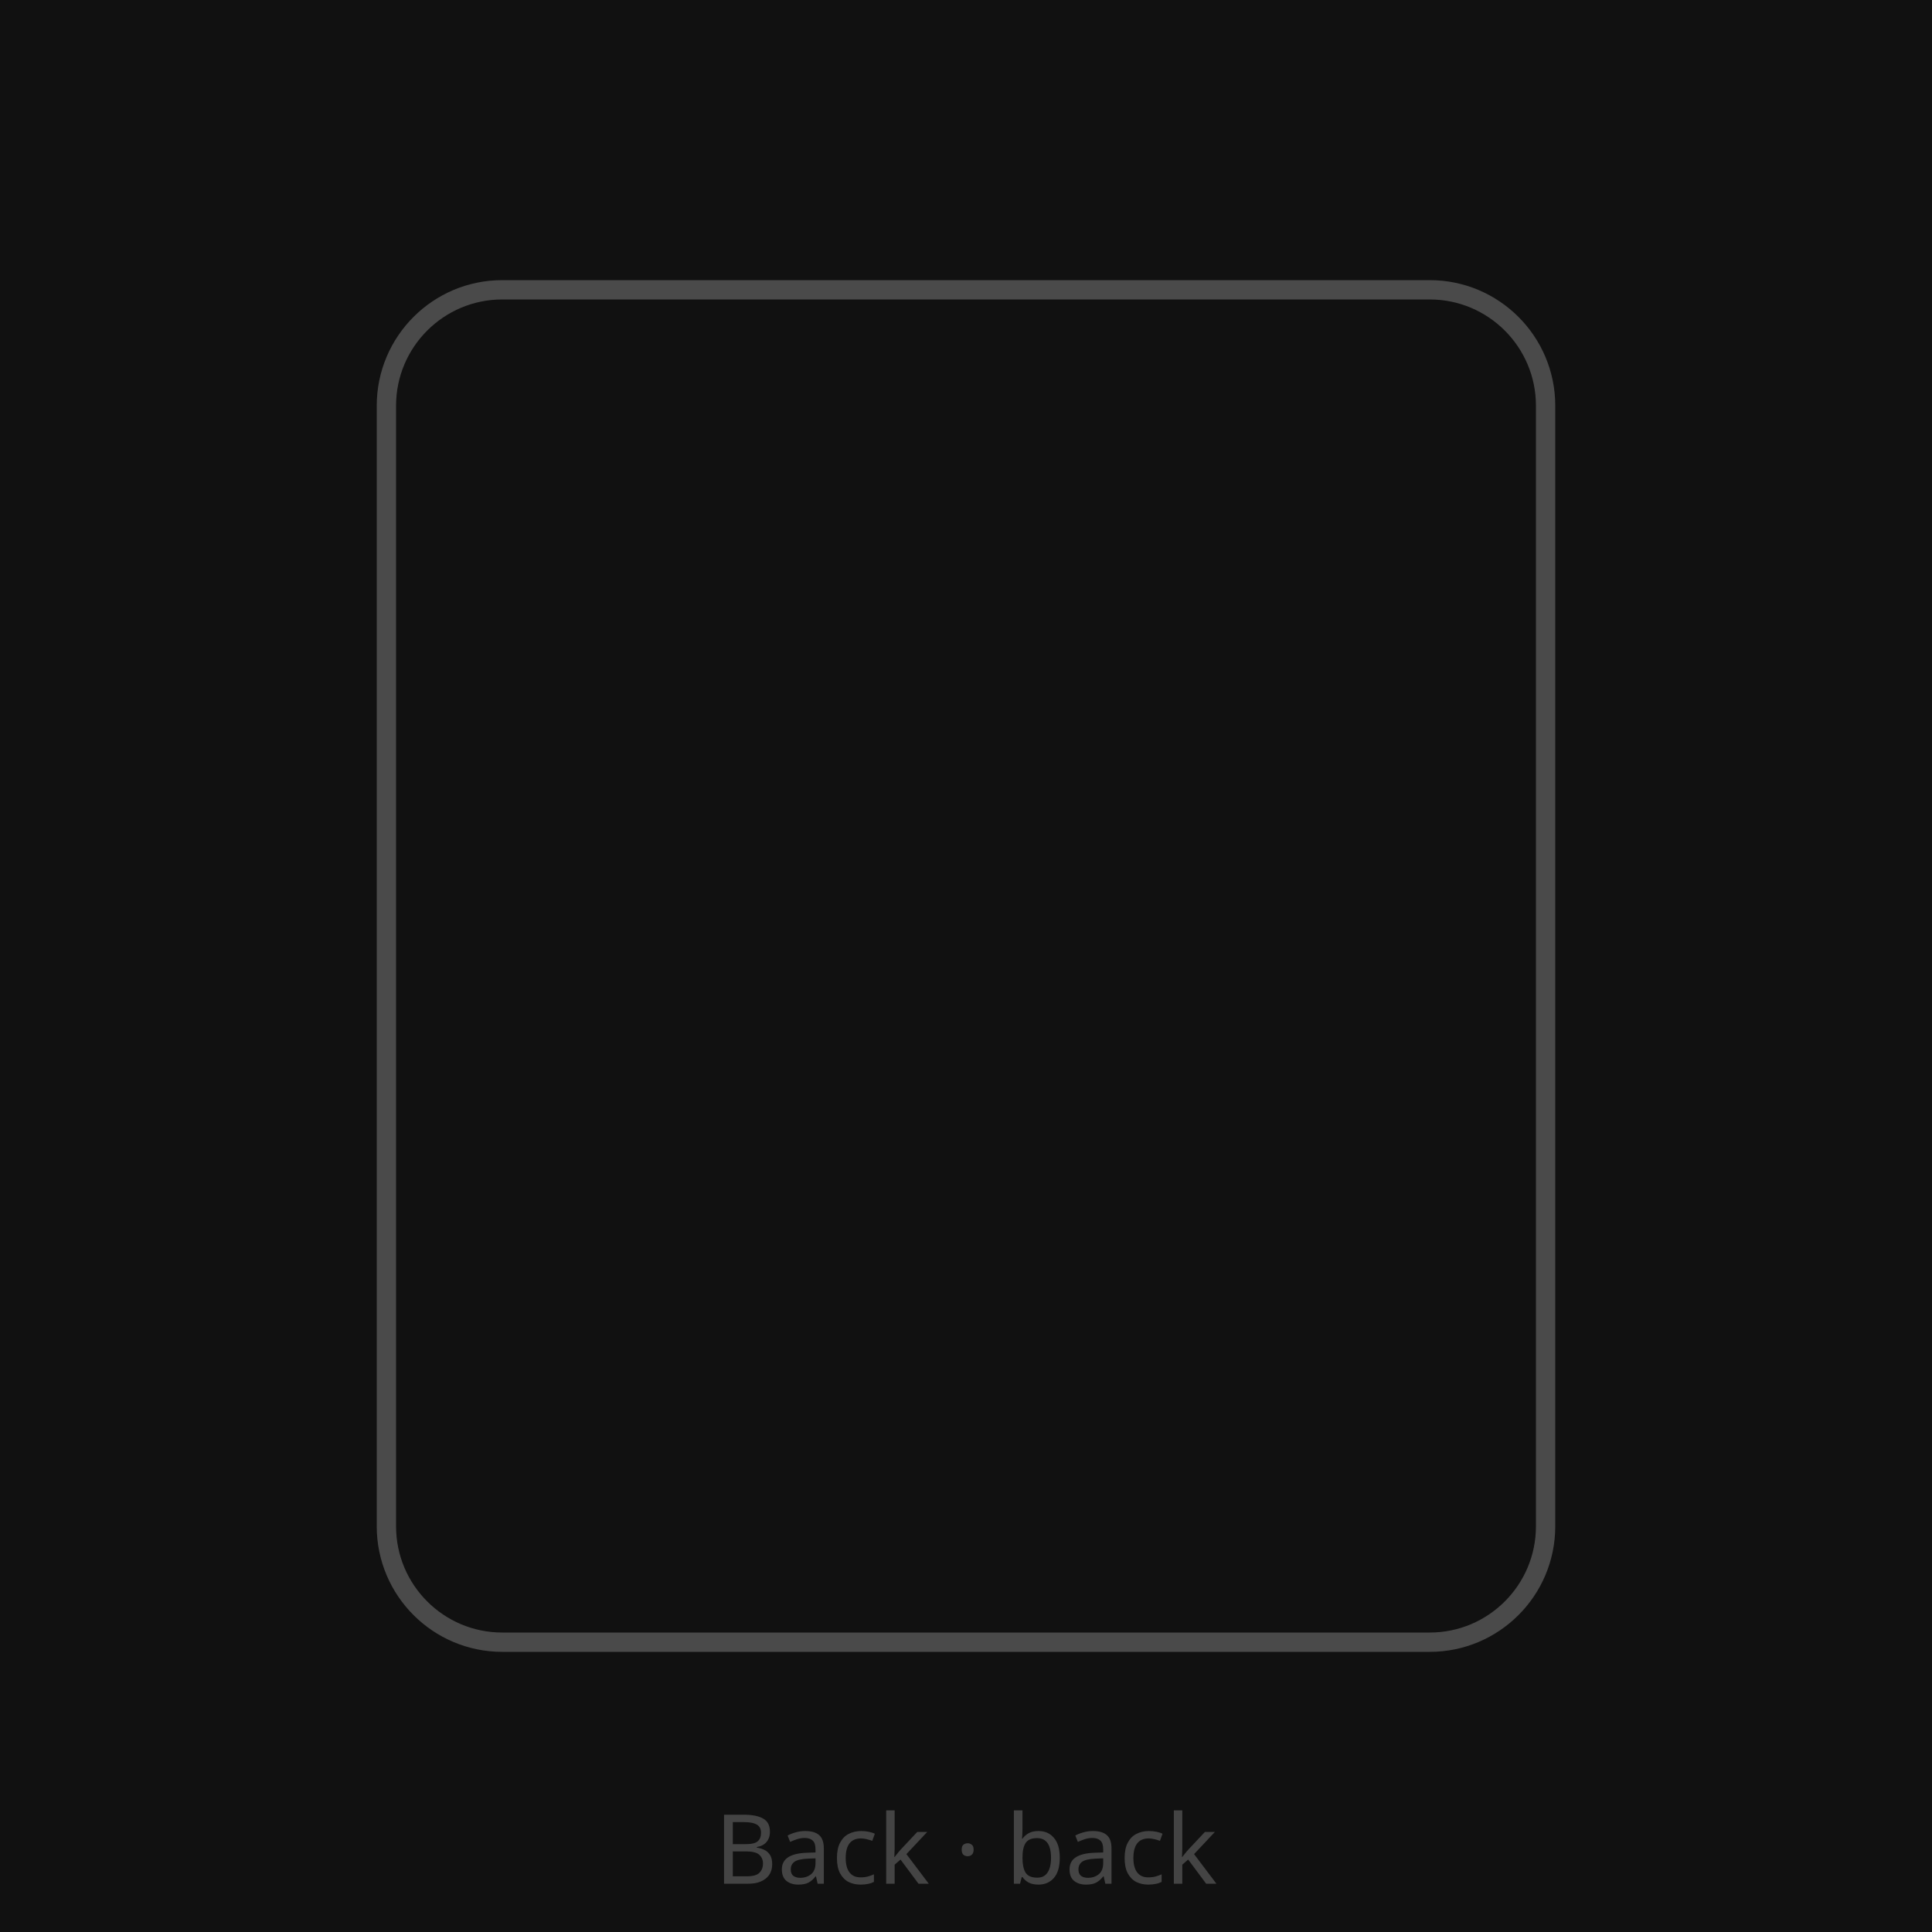
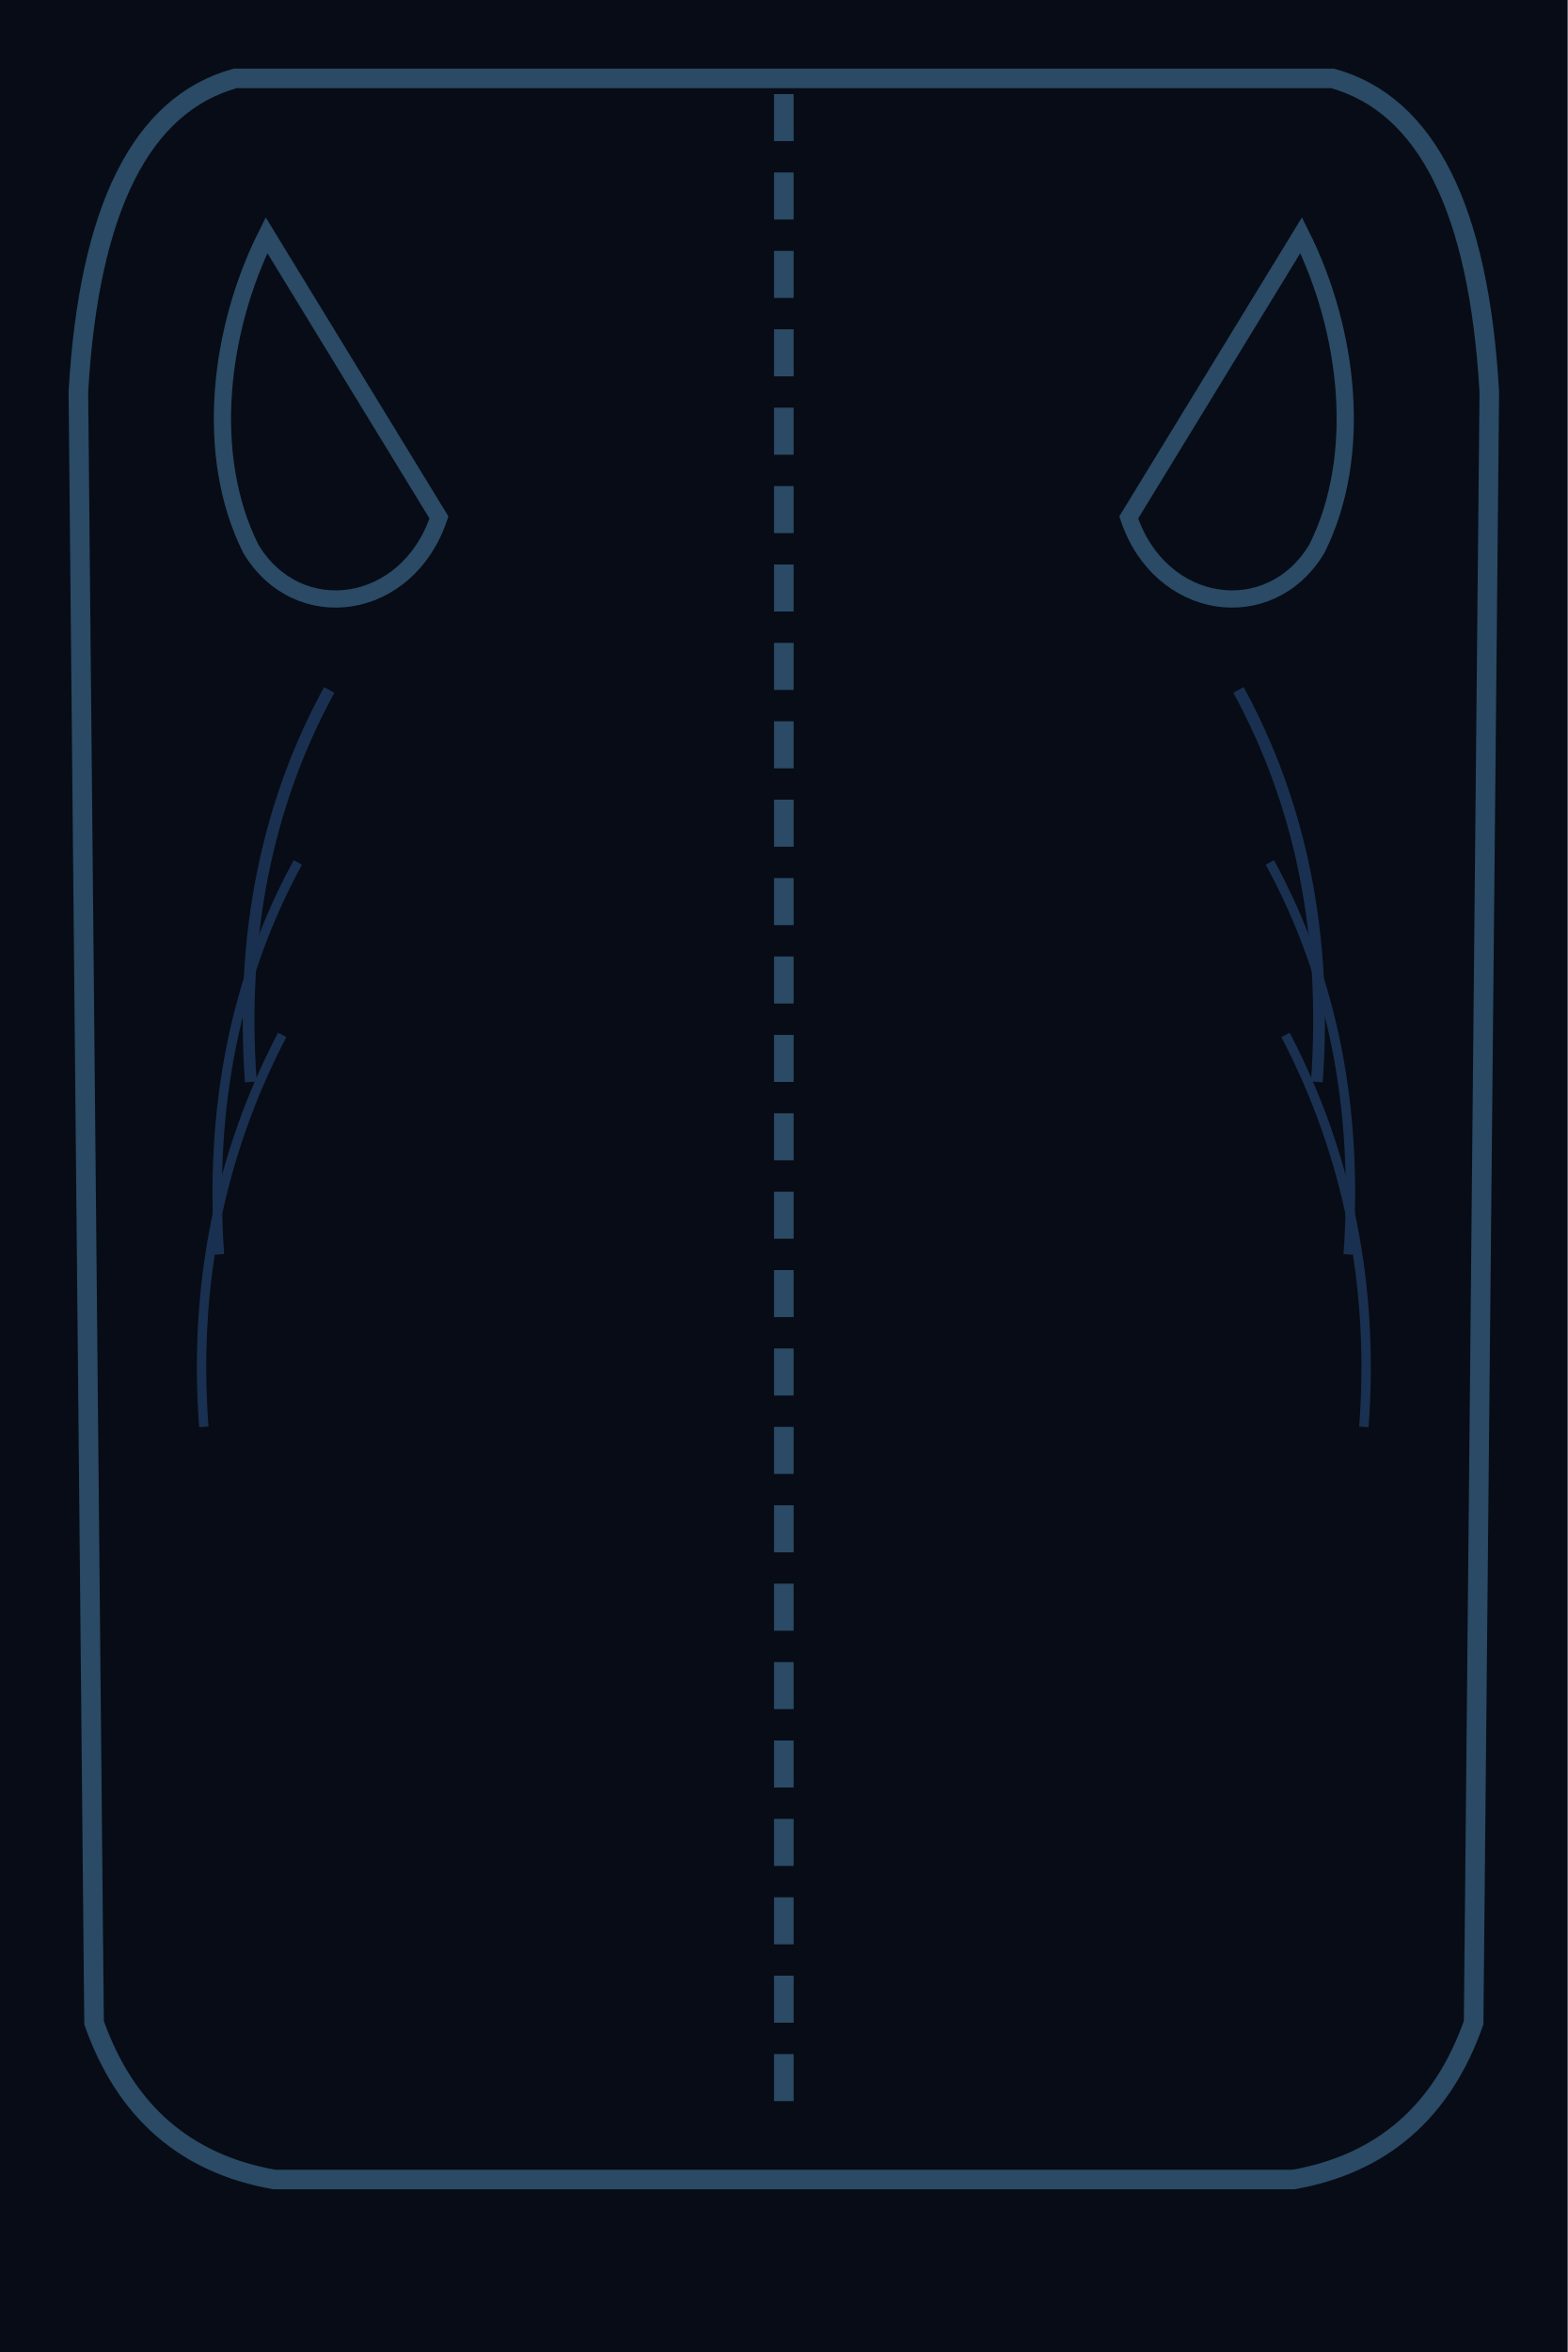
- <svg xmlns="http://www.w3.org/2000/svg" viewBox="0 0 200 200">
-   <rect width="200" height="200" fill="#111" />
-   <rect x="40" y="30" width="120" height="140" rx="12" fill="none" stroke="#4a4a4a" stroke-width="2" />
-   <text x="100" y="195" text-anchor="middle" font-size="10" fill="#444" font-family="system-ui">Back · back</text>
+ <svg xmlns="http://www.w3.org/2000/svg" viewBox="0 0 200 300">
+   <rect width="200" height="300" fill="#070c16" />
+   <path d="M30,10 L170,10 Q188,15 190,50 L188,258 Q182,275 165,278 L35,278 Q18,275 12,258 L10,50 Q12,15 30,10 Z" fill="#070c16" stroke="#2a4a65" stroke-width="2.5" />
+   <line x1="100" y1="12" x2="100" y2="272" stroke="#2a4a65" stroke-width="2.5" stroke-dasharray="6,4" />
+   <path d="M34,30 C28,42 26,58 32,70 C38,80 52,78 56,66 Z" fill="none" stroke="#2a4a65" stroke-width="2.2" />
+   <path d="M166,30 C172,42 174,58 168,70 C162,80 148,78 144,66 Z" fill="none" stroke="#2a4a65" stroke-width="2.2" />
+   <path d="M42,88 Q30,110 32,138" fill="none" stroke="#1a3050" stroke-width="1.5" />
+   <path d="M38,110 Q26,132 28,160" fill="none" stroke="#1a3050" stroke-width="1.2" />
+   <path d="M36,132 Q24,155 26,182" fill="none" stroke="#1a3050" stroke-width="1.2" />
+   <path d="M158,88 Q170,110 168,138" fill="none" stroke="#1a3050" stroke-width="1.5" />
+   <path d="M162,110 Q174,132 172,160" fill="none" stroke="#1a3050" stroke-width="1.2" />
+   <path d="M164,132 Q176,155 174,182" fill="none" stroke="#1a3050" stroke-width="1.2" />
</svg>
